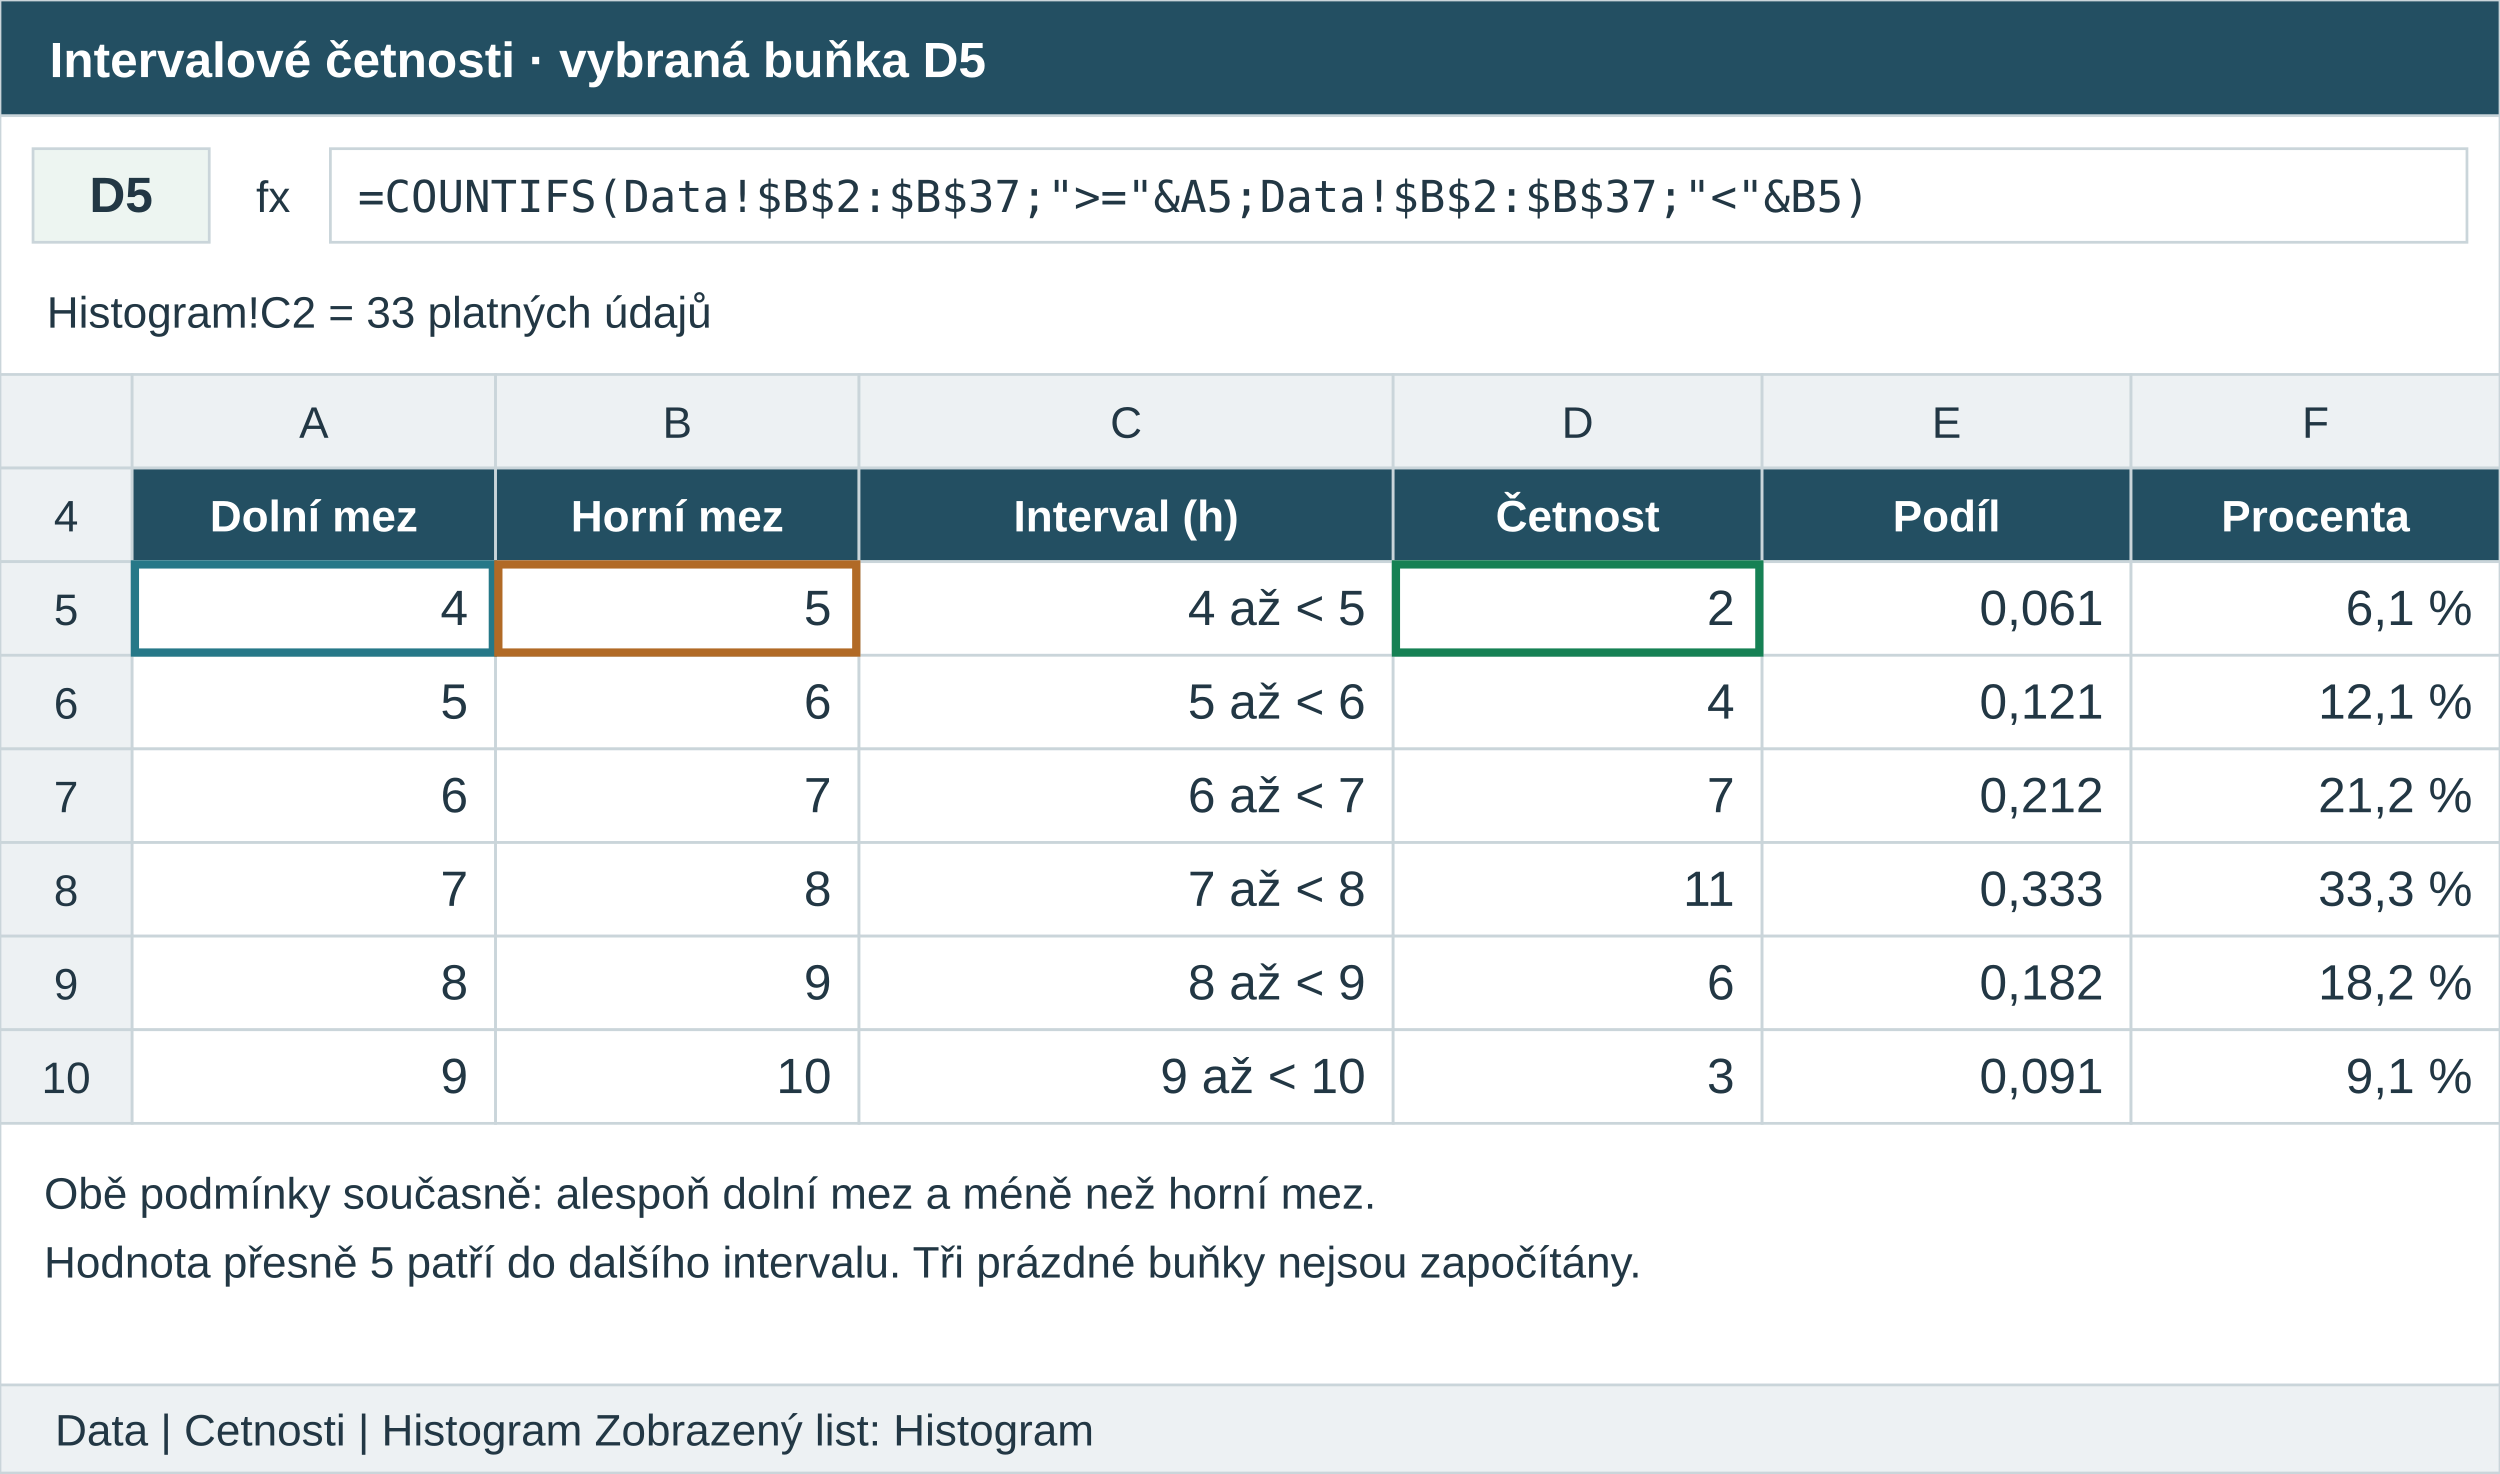
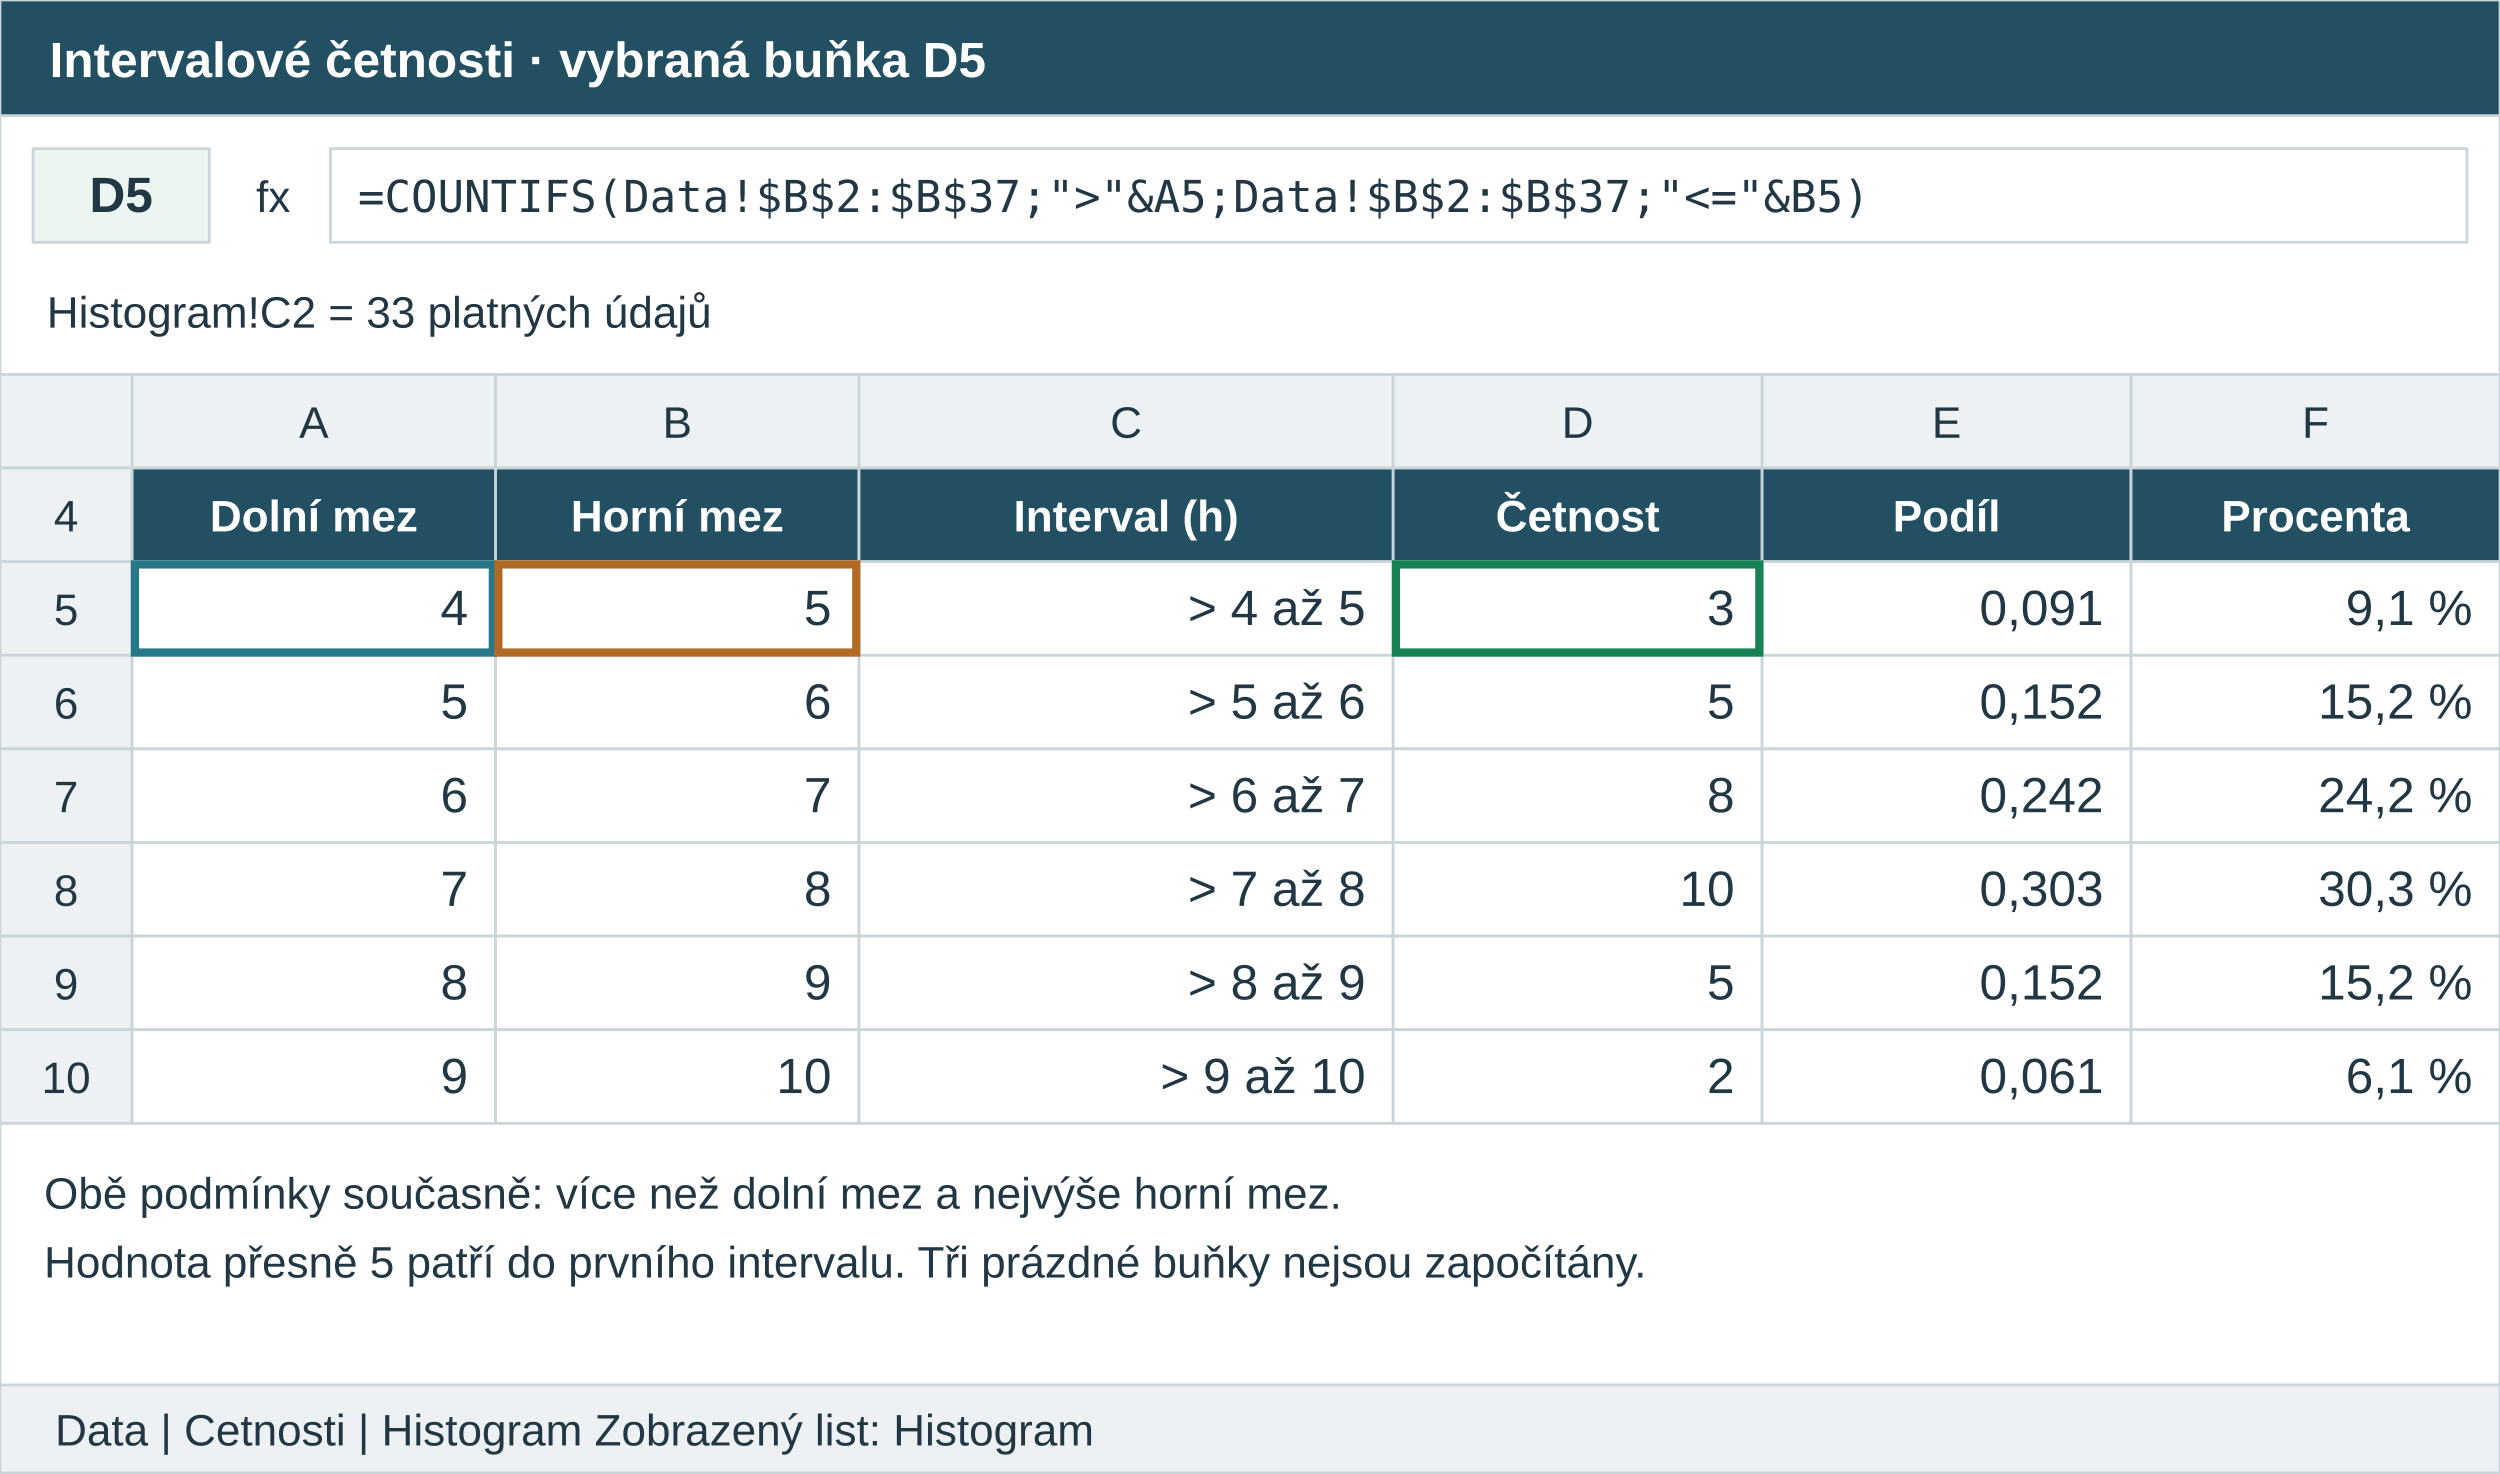
<svg xmlns="http://www.w3.org/2000/svg" viewBox="0 0 908 535" role="img" aria-labelledby="title desc">
  <style>text{font-family:Arial,sans-serif;fill:#223744;font-size:18px}.small{font-size:16px}.label{font-weight:700}.white{fill:white}.mono{font-family:Consolas,monospace;font-size:16px}</style>
  <rect x="0" y="0" width="908" height="535" fill="#fff" stroke="#cad5da" stroke-width="1" />
  <rect x="0" y="0" width="908" height="42" fill="#234f62" stroke="#cad5da" stroke-width="1" />
  <text x="18" y="28" class="label white" text-anchor="start">Intervalové četnosti · vybraná buňka D5</text>
  <rect x="12" y="54" width="64" height="34" fill="#edf5f1" stroke="#cad5da" stroke-width="1" />
  <text x="44" y="77" class="label" text-anchor="middle">D5</text>
  <text x="93" y="77" class="small" text-anchor="start">fx</text>
  <rect x="120" y="54" width="776" height="34" fill="#fff" stroke="#cad5da" stroke-width="1" />
-   <text x="130" y="77" class="mono" text-anchor="start">=COUNTIFS(Data!$B$2:$B$37;"&gt;="&amp;A5;Data!$B$2:$B$37;"&lt;"&amp;B5)</text>
+   <text x="130" y="77" class="mono" text-anchor="start">=COUNTIFS(Data!$B$2:$B$37;"&gt;"&amp;A5;Data!$B$2:$B$37;"&lt;="&amp;B5)</text>
  <text x="17" y="119" class="small" text-anchor="start">Histogram!C2 = 33 platných údajů</text>
  <rect x="0" y="136" width="48" height="34" fill="#edf1f3" stroke="#cad5da" stroke-width="1" />
  <rect x="48" y="136" width="132" height="34" fill="#edf1f3" stroke="#cad5da" stroke-width="1" />
  <text x="114.0" y="159" class="small" text-anchor="middle">A</text>
  <rect x="180" y="136" width="132" height="34" fill="#edf1f3" stroke="#cad5da" stroke-width="1" />
  <text x="246.0" y="159" class="small" text-anchor="middle">B</text>
  <rect x="312" y="136" width="194" height="34" fill="#edf1f3" stroke="#cad5da" stroke-width="1" />
  <text x="409.0" y="159" class="small" text-anchor="middle">C</text>
  <rect x="506" y="136" width="134" height="34" fill="#edf1f3" stroke="#cad5da" stroke-width="1" />
  <text x="573.0" y="159" class="small" text-anchor="middle">D</text>
  <rect x="640" y="136" width="134" height="34" fill="#edf1f3" stroke="#cad5da" stroke-width="1" />
  <text x="707.0" y="159" class="small" text-anchor="middle">E</text>
  <rect x="774" y="136" width="134" height="34" fill="#edf1f3" stroke="#cad5da" stroke-width="1" />
  <text x="841.0" y="159" class="small" text-anchor="middle">F</text>
  <rect x="0" y="170" width="48" height="34" fill="#edf1f3" stroke="#cad5da" stroke-width="1" />
  <text x="24" y="193" class="small" text-anchor="middle">4</text>
  <rect x="48" y="170" width="132" height="34" fill="#234f62" stroke="#cad5da" stroke-width="1" />
  <text x="114.0" y="193" class="small white label" text-anchor="middle">Dolní mez</text>
  <rect x="180" y="170" width="132" height="34" fill="#234f62" stroke="#cad5da" stroke-width="1" />
  <text x="246.0" y="193" class="small white label" text-anchor="middle">Horní mez</text>
  <rect x="312" y="170" width="194" height="34" fill="#234f62" stroke="#cad5da" stroke-width="1" />
  <text x="409.0" y="193" class="small white label" text-anchor="middle">Interval (h)</text>
  <rect x="506" y="170" width="134" height="34" fill="#234f62" stroke="#cad5da" stroke-width="1" />
  <text x="573.0" y="193" class="small white label" text-anchor="middle">Četnost</text>
  <rect x="640" y="170" width="134" height="34" fill="#234f62" stroke="#cad5da" stroke-width="1" />
  <text x="707.0" y="193" class="small white label" text-anchor="middle">Podíl</text>
  <rect x="774" y="170" width="134" height="34" fill="#234f62" stroke="#cad5da" stroke-width="1" />
  <text x="841.0" y="193" class="small white label" text-anchor="middle">Procenta</text>
  <rect x="0" y="204" width="48" height="34" fill="#edf1f3" stroke="#cad5da" stroke-width="1" />
  <text x="24" y="227" class="small" text-anchor="middle">5</text>
  <rect x="48" y="204" width="132" height="34" fill="#fff" stroke="#cad5da" stroke-width="1" />
  <text x="170" y="227" class="" text-anchor="end">4</text>
  <rect x="180" y="204" width="132" height="34" fill="#fff" stroke="#cad5da" stroke-width="1" />
  <text x="302" y="227" class="" text-anchor="end">5</text>
  <rect x="312" y="204" width="194" height="34" fill="#fff" stroke="#cad5da" stroke-width="1" />
-   <text x="496" y="227" class="" text-anchor="end">4 až &lt; 5</text>
+   <text x="496" y="227" class="" text-anchor="end">&gt; 4 až 5</text>
  <rect x="506" y="204" width="134" height="34" fill="#fff" stroke="#cad5da" stroke-width="1" />
-   <text x="630" y="227" class="" text-anchor="end">2</text>
+   <text x="630" y="227" class="" text-anchor="end">3</text>
  <rect x="640" y="204" width="134" height="34" fill="#fff" stroke="#cad5da" stroke-width="1" />
-   <text x="764" y="227" class="" text-anchor="end">0,061</text>
+   <text x="764" y="227" class="" text-anchor="end">0,091</text>
  <rect x="774" y="204" width="134" height="34" fill="#fff" stroke="#cad5da" stroke-width="1" />
-   <text x="898" y="227" class="" text-anchor="end">6,1 %</text>
+   <text x="898" y="227" class="" text-anchor="end">9,1 %</text>
  <rect x="0" y="238" width="48" height="34" fill="#edf1f3" stroke="#cad5da" stroke-width="1" />
  <text x="24" y="261" class="small" text-anchor="middle">6</text>
  <rect x="48" y="238" width="132" height="34" fill="#fff" stroke="#cad5da" stroke-width="1" />
  <text x="170" y="261" class="" text-anchor="end">5</text>
  <rect x="180" y="238" width="132" height="34" fill="#fff" stroke="#cad5da" stroke-width="1" />
  <text x="302" y="261" class="" text-anchor="end">6</text>
  <rect x="312" y="238" width="194" height="34" fill="#fff" stroke="#cad5da" stroke-width="1" />
-   <text x="496" y="261" class="" text-anchor="end">5 až &lt; 6</text>
+   <text x="496" y="261" class="" text-anchor="end">&gt; 5 až 6</text>
  <rect x="506" y="238" width="134" height="34" fill="#fff" stroke="#cad5da" stroke-width="1" />
-   <text x="630" y="261" class="" text-anchor="end">4</text>
+   <text x="630" y="261" class="" text-anchor="end">5</text>
  <rect x="640" y="238" width="134" height="34" fill="#fff" stroke="#cad5da" stroke-width="1" />
-   <text x="764" y="261" class="" text-anchor="end">0,121</text>
+   <text x="764" y="261" class="" text-anchor="end">0,152</text>
  <rect x="774" y="238" width="134" height="34" fill="#fff" stroke="#cad5da" stroke-width="1" />
-   <text x="898" y="261" class="" text-anchor="end">12,1 %</text>
+   <text x="898" y="261" class="" text-anchor="end">15,2 %</text>
  <rect x="0" y="272" width="48" height="34" fill="#edf1f3" stroke="#cad5da" stroke-width="1" />
  <text x="24" y="295" class="small" text-anchor="middle">7</text>
  <rect x="48" y="272" width="132" height="34" fill="#fff" stroke="#cad5da" stroke-width="1" />
  <text x="170" y="295" class="" text-anchor="end">6</text>
  <rect x="180" y="272" width="132" height="34" fill="#fff" stroke="#cad5da" stroke-width="1" />
  <text x="302" y="295" class="" text-anchor="end">7</text>
  <rect x="312" y="272" width="194" height="34" fill="#fff" stroke="#cad5da" stroke-width="1" />
-   <text x="496" y="295" class="" text-anchor="end">6 až &lt; 7</text>
+   <text x="496" y="295" class="" text-anchor="end">&gt; 6 až 7</text>
  <rect x="506" y="272" width="134" height="34" fill="#fff" stroke="#cad5da" stroke-width="1" />
-   <text x="630" y="295" class="" text-anchor="end">7</text>
+   <text x="630" y="295" class="" text-anchor="end">8</text>
  <rect x="640" y="272" width="134" height="34" fill="#fff" stroke="#cad5da" stroke-width="1" />
-   <text x="764" y="295" class="" text-anchor="end">0,212</text>
+   <text x="764" y="295" class="" text-anchor="end">0,242</text>
  <rect x="774" y="272" width="134" height="34" fill="#fff" stroke="#cad5da" stroke-width="1" />
-   <text x="898" y="295" class="" text-anchor="end">21,2 %</text>
+   <text x="898" y="295" class="" text-anchor="end">24,2 %</text>
  <rect x="0" y="306" width="48" height="34" fill="#edf1f3" stroke="#cad5da" stroke-width="1" />
  <text x="24" y="329" class="small" text-anchor="middle">8</text>
  <rect x="48" y="306" width="132" height="34" fill="#fff" stroke="#cad5da" stroke-width="1" />
  <text x="170" y="329" class="" text-anchor="end">7</text>
  <rect x="180" y="306" width="132" height="34" fill="#fff" stroke="#cad5da" stroke-width="1" />
  <text x="302" y="329" class="" text-anchor="end">8</text>
  <rect x="312" y="306" width="194" height="34" fill="#fff" stroke="#cad5da" stroke-width="1" />
-   <text x="496" y="329" class="" text-anchor="end">7 až &lt; 8</text>
+   <text x="496" y="329" class="" text-anchor="end">&gt; 7 až 8</text>
  <rect x="506" y="306" width="134" height="34" fill="#fff" stroke="#cad5da" stroke-width="1" />
-   <text x="630" y="329" class="" text-anchor="end">11</text>
+   <text x="630" y="329" class="" text-anchor="end">10</text>
  <rect x="640" y="306" width="134" height="34" fill="#fff" stroke="#cad5da" stroke-width="1" />
-   <text x="764" y="329" class="" text-anchor="end">0,333</text>
+   <text x="764" y="329" class="" text-anchor="end">0,303</text>
  <rect x="774" y="306" width="134" height="34" fill="#fff" stroke="#cad5da" stroke-width="1" />
-   <text x="898" y="329" class="" text-anchor="end">33,3 %</text>
+   <text x="898" y="329" class="" text-anchor="end">30,3 %</text>
  <rect x="0" y="340" width="48" height="34" fill="#edf1f3" stroke="#cad5da" stroke-width="1" />
  <text x="24" y="363" class="small" text-anchor="middle">9</text>
  <rect x="48" y="340" width="132" height="34" fill="#fff" stroke="#cad5da" stroke-width="1" />
  <text x="170" y="363" class="" text-anchor="end">8</text>
  <rect x="180" y="340" width="132" height="34" fill="#fff" stroke="#cad5da" stroke-width="1" />
  <text x="302" y="363" class="" text-anchor="end">9</text>
  <rect x="312" y="340" width="194" height="34" fill="#fff" stroke="#cad5da" stroke-width="1" />
-   <text x="496" y="363" class="" text-anchor="end">8 až &lt; 9</text>
+   <text x="496" y="363" class="" text-anchor="end">&gt; 8 až 9</text>
  <rect x="506" y="340" width="134" height="34" fill="#fff" stroke="#cad5da" stroke-width="1" />
-   <text x="630" y="363" class="" text-anchor="end">6</text>
+   <text x="630" y="363" class="" text-anchor="end">5</text>
  <rect x="640" y="340" width="134" height="34" fill="#fff" stroke="#cad5da" stroke-width="1" />
-   <text x="764" y="363" class="" text-anchor="end">0,182</text>
+   <text x="764" y="363" class="" text-anchor="end">0,152</text>
  <rect x="774" y="340" width="134" height="34" fill="#fff" stroke="#cad5da" stroke-width="1" />
-   <text x="898" y="363" class="" text-anchor="end">18,2 %</text>
+   <text x="898" y="363" class="" text-anchor="end">15,2 %</text>
  <rect x="0" y="374" width="48" height="34" fill="#edf1f3" stroke="#cad5da" stroke-width="1" />
  <text x="24" y="397" class="small" text-anchor="middle">10</text>
  <rect x="48" y="374" width="132" height="34" fill="#fff" stroke="#cad5da" stroke-width="1" />
  <text x="170" y="397" class="" text-anchor="end">9</text>
  <rect x="180" y="374" width="132" height="34" fill="#fff" stroke="#cad5da" stroke-width="1" />
  <text x="302" y="397" class="" text-anchor="end">10</text>
  <rect x="312" y="374" width="194" height="34" fill="#fff" stroke="#cad5da" stroke-width="1" />
-   <text x="496" y="397" class="" text-anchor="end">9 až &lt; 10</text>
+   <text x="496" y="397" class="" text-anchor="end">&gt; 9 až 10</text>
  <rect x="506" y="374" width="134" height="34" fill="#fff" stroke="#cad5da" stroke-width="1" />
-   <text x="630" y="397" class="" text-anchor="end">3</text>
+   <text x="630" y="397" class="" text-anchor="end">2</text>
  <rect x="640" y="374" width="134" height="34" fill="#fff" stroke="#cad5da" stroke-width="1" />
-   <text x="764" y="397" class="" text-anchor="end">0,091</text>
+   <text x="764" y="397" class="" text-anchor="end">0,061</text>
  <rect x="774" y="374" width="134" height="34" fill="#fff" stroke="#cad5da" stroke-width="1" />
-   <text x="898" y="397" class="" text-anchor="end">9,1 %</text>
+   <text x="898" y="397" class="" text-anchor="end">6,1 %</text>
  <rect x="507" y="205" width="132" height="32" fill="none" stroke="#168154" stroke-width="3" />
  <rect x="49" y="205" width="130" height="32" fill="none" stroke="#267888" stroke-width="3" />
  <rect x="181" y="205" width="130" height="32" fill="none" stroke="#b16a26" stroke-width="3" />
-   <text x="16" y="439" class="small" text-anchor="start">Obě podmínky současně: alespoň dolní mez a méně než horní mez.</text>
-   <text x="16" y="464" class="small" text-anchor="start">Hodnota přesně 5 patří do dalšího intervalu. Tři prázdné buňky nejsou započítány.</text>
+   <text x="16" y="439" class="small" text-anchor="start">Obě podmínky současně: více než dolní mez a nejvýše horní mez.</text>
+   <text x="16" y="464" class="small" text-anchor="start">Hodnota přesně 5 patří do prvního intervalu. Tři prázdné buňky nejsou započítány.</text>
  <rect x="0" y="503" width="908" height="32" fill="#edf1f3" stroke="#cad5da" stroke-width="1" />
  <text x="20" y="525" class="small" text-anchor="start">Data     |     Cetnosti     |     Histogram          Zobrazený list: Histogram</text>
</svg>
